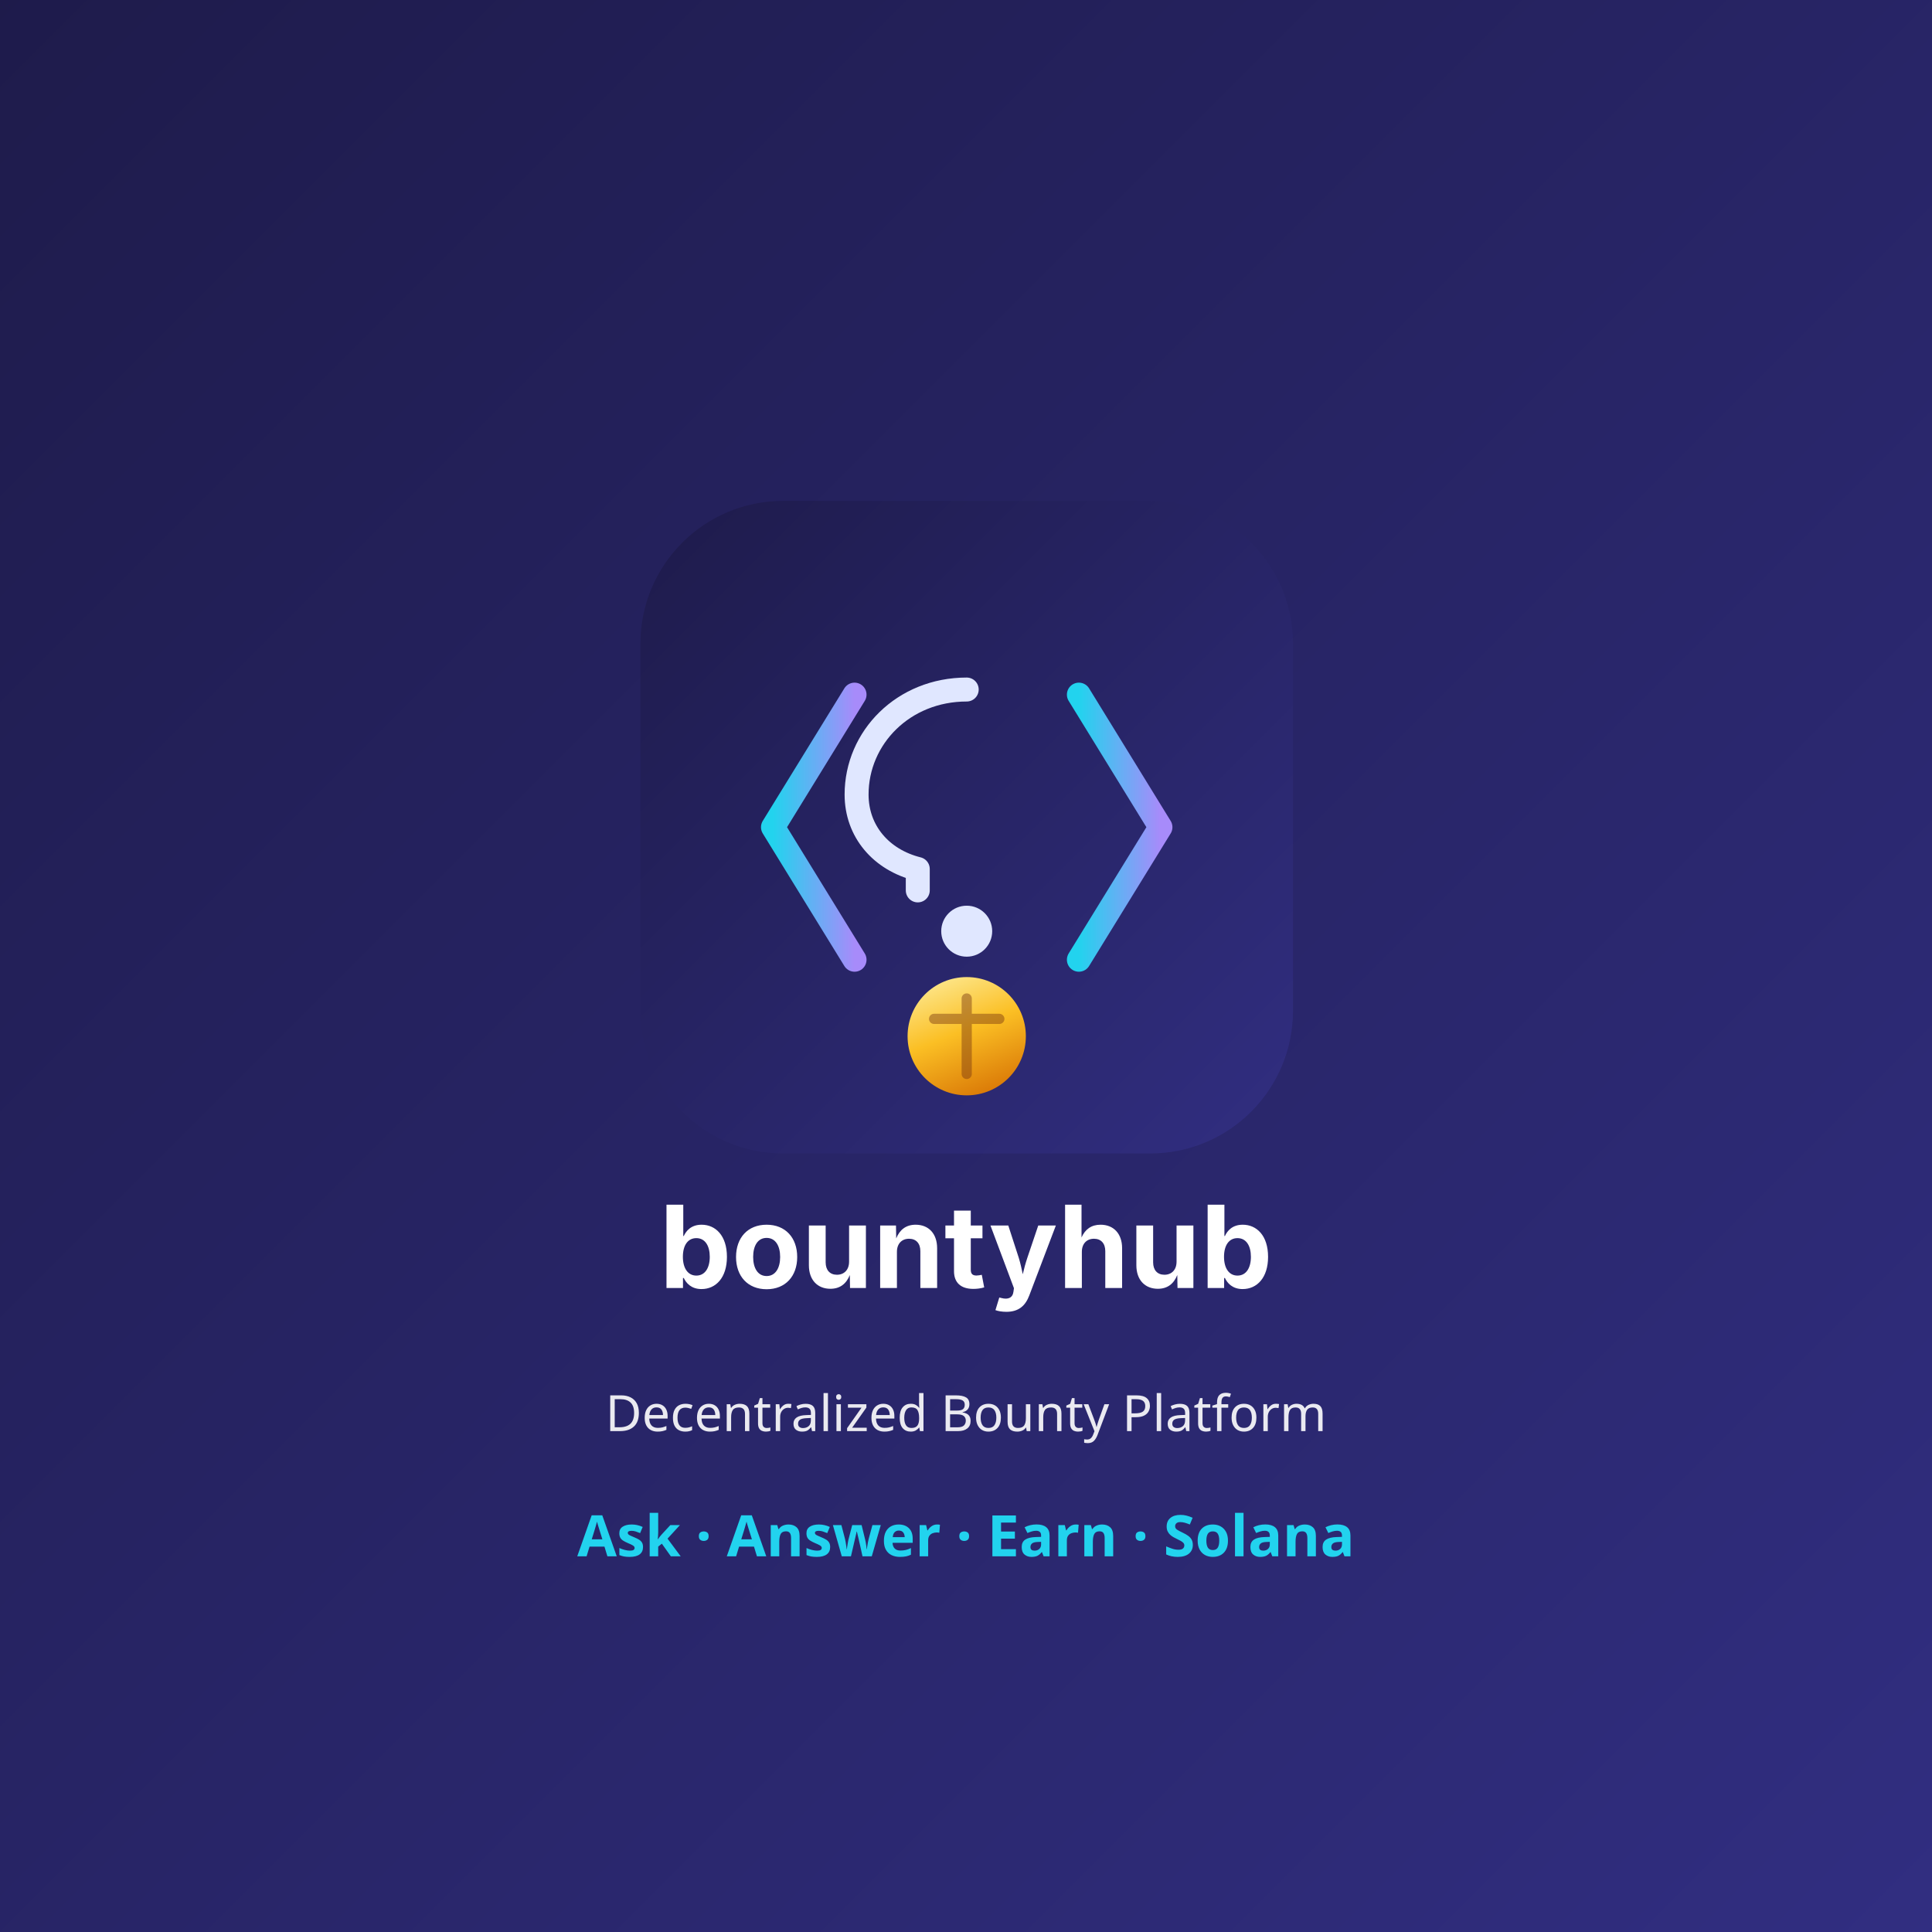
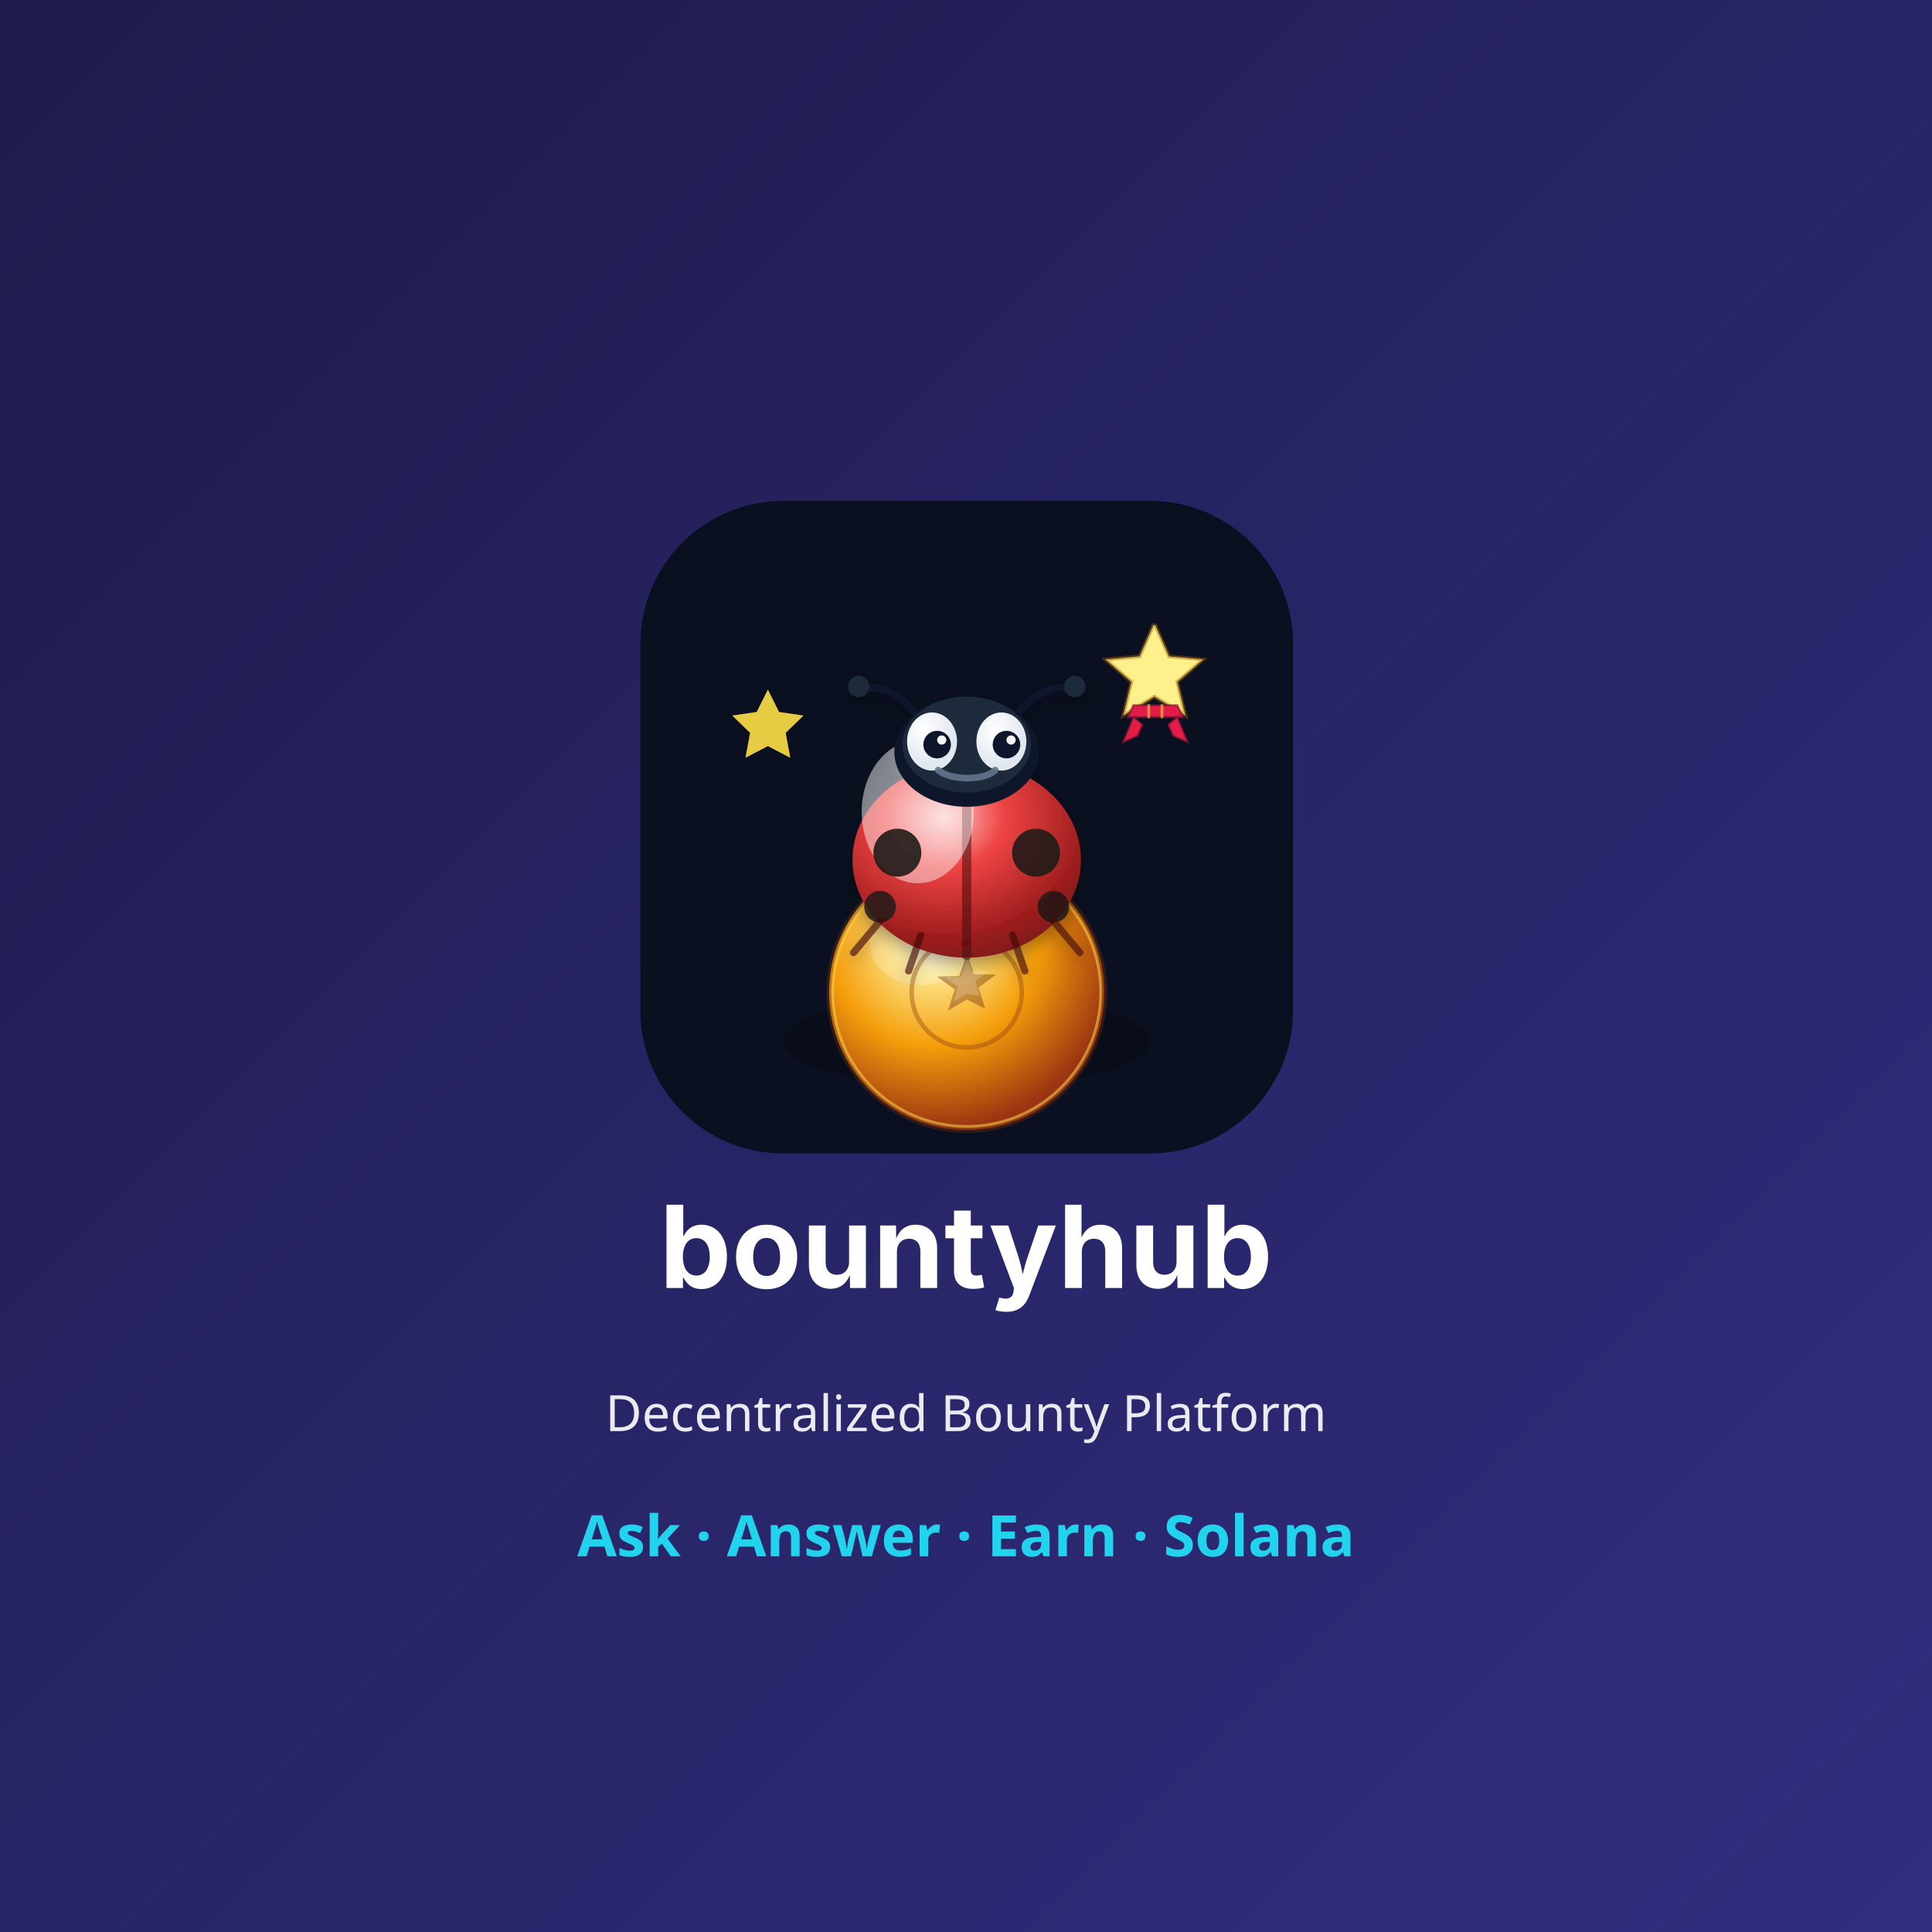
<svg xmlns="http://www.w3.org/2000/svg" width="1080" height="1080" viewBox="0 0 1080 1080" fill="none">
  <defs>
    <linearGradient id="bg" x1="0%" y1="0%" x2="100%" y2="100%">
      <stop offset="0%" stop-color="#1e1b4b" />
      <stop offset="100%" stop-color="#312e81" />
    </linearGradient>
    <linearGradient id="accent" x1="0%" y1="0%" x2="100%" y2="0%">
      <stop offset="0%" stop-color="#22d3ee" />
      <stop offset="100%" stop-color="#a78bfa" />
    </linearGradient>
-     <linearGradient id="logo-bg" x1="0%" y1="0%" x2="100%" y2="100%">
-       <stop offset="0%" stop-color="#1e1b4b" />
+     <linearGradient id="sqlx-bg" x1="10" y1="4" x2="54" y2="62">
+       <stop offset="0%" stop-color="#0b1020" />
+       <stop offset="45%" stop-color="#151b33" />
      <stop offset="100%" stop-color="#312e81" />
    </linearGradient>
-     <linearGradient id="logo-accent" x1="0%" y1="0%" x2="100%" y2="0%">
-       <stop offset="0%" stop-color="#22d3ee" />
-       <stop offset="100%" stop-color="#a78bfa" />
+     <radialGradient id="sqlx-coin" cx="38%" cy="32%" r="68%">
+       <stop offset="0%" stop-color="#fffef0" />
+       <stop offset="18%" stop-color="#fde68a" />
+       <stop offset="55%" stop-color="#f59e0b" />
+       <stop offset="100%" stop-color="#9a3412" />
+     </radialGradient>
+     <linearGradient id="sqlx-coin-edge" x1="32" y1="48" x2="32" y2="56">
+       <stop offset="0%" stop-color="#fbbf24" />
+       <stop offset="100%" stop-color="#713f12" />
    </linearGradient>
-     <linearGradient id="logo-gold" x1="30%" y1="0%" x2="70%" y2="100%">
-       <stop offset="0%" stop-color="#fde68a" />
-       <stop offset="45%" stop-color="#fbbf24" />
-       <stop offset="100%" stop-color="#d97706" />
+     <radialGradient id="sqlx-shell" cx="40%" cy="28%" r="75%">
+       <stop offset="0%" stop-color="#fecaca" />
+       <stop offset="35%" stop-color="#ef4444" />
+       <stop offset="85%" stop-color="#991b1b" />
+       <stop offset="100%" stop-color="#7f1d1d" />
+     </radialGradient>
+     <linearGradient id="sqlx-shell-shine" x1="22" y1="22" x2="38" y2="40">
+       <stop offset="0%" stop-color="#ffffff" />
+       <stop offset="100%" stop-color="#ffffff" stop-opacity="0" />
    </linearGradient>
+     <radialGradient id="sqlx-eye" cx="35%" cy="30%" r="60%">
+       <stop offset="0%" stop-color="#ffffff" />
+       <stop offset="100%" stop-color="#e2e8f0" />
+     </radialGradient>
+     <linearGradient id="sqlx-star" x1="46" y1="10" x2="56" y2="22">
+       <stop offset="0%" stop-color="#fef08a" />
+       <stop offset="50%" stop-color="#facc15" />
+       <stop offset="100%" stop-color="#ca8a04" />
+     </linearGradient>
+     <linearGradient id="sqlx-ribbon" x1="48" y1="20" x2="54" y2="25">
+       <stop offset="0%" stop-color="#e11d48" />
+       <stop offset="100%" stop-color="#9f1239" />
+     </linearGradient>
+     <filter id="sqlx-soft" x="-20%" y="-20%" width="140%" height="140%">
+       <feGaussianBlur in="SourceAlpha" stdDeviation="0.8" result="b" />
+       <feOffset dx="0" dy="0.6" in="b" result="o" />
+       <feComponentTransfer in="o" result="a">
+         <feFuncA type="linear" slope="0.35" />
+       </feComponentTransfer>
+       <feMerge>
+         <feMergeNode in="a" />
+         <feMergeNode in="SourceGraphic" />
+       </feMerge>
+     </filter>
  </defs>
  <rect width="1080" height="1080" fill="url(#bg)" />
  <g transform="translate(358, 280) scale(5.7)">
-     <rect width="64" height="64" rx="14" fill="url(#logo-bg)" />
-     <path d="M 21 19 L 13 32 L 21 45" fill="none" stroke="url(#logo-accent)" stroke-width="2.35" stroke-linecap="round" stroke-linejoin="round" />
-     <path d="M 43 19 L 51 32 L 43 45" fill="none" stroke="url(#logo-accent)" stroke-width="2.35" stroke-linecap="round" stroke-linejoin="round" />
-     <path d="M 32 18.5 C 25.8 18.5 21.2 23.2 21.2 28.8 C 21.2 32.4 23.6 35.2 27.2 36.1 L 27.2 38.2" fill="none" stroke="#e0e7ff" stroke-width="2.35" stroke-linecap="round" stroke-linejoin="round" />
-     <circle cx="32" cy="42.2" r="2.5" fill="#e0e7ff" />
-     <circle cx="32" cy="52.5" r="5.8" fill="url(#logo-gold)" />
-     <path d="M 32 48.8 V 56.2 M 28.8 50.8 H 35.2" stroke="#78350f" stroke-width="1" stroke-linecap="round" opacity="0.45" />
+     <rect width="64" height="64" rx="14" fill="url(#sqlx-bg)" />
+     <ellipse cx="32" cy="53" rx="18" ry="4.5" fill="#000000" opacity="0.22" />
+     <ellipse cx="32" cy="51.35" rx="12.55" ry="2.35" fill="#5c2d0a" opacity="0.55" />
+     <ellipse cx="32" cy="50.5" rx="13.2" ry="4.2" fill="url(#sqlx-coin-edge)" opacity="0.95" />
+     <ellipse cx="32" cy="48.2" rx="13.5" ry="13.5" fill="url(#sqlx-coin)" />
+     <ellipse cx="32" cy="48.2" rx="13.5" ry="13.5" fill="none" stroke="#78350f" stroke-width="0.55" opacity="0.35" />
+     <ellipse cx="32" cy="48.2" rx="13.15" ry="13.15" fill="none" stroke="#fcd34d" stroke-width="0.28" opacity="0.55" />
+     <ellipse cx="27.5" cy="43.5" rx="5" ry="4" fill="#ffffff" opacity="0.2" />
+     <circle cx="32" cy="48.2" r="5.4" fill="none" stroke="#92400e" stroke-width="0.45" opacity="0.4" />
+     <path d="M32 44.35l.72 2.06 2.18.04-1.74 1.27.66 2.08L32 48.9l-1.84 1.1.66-2.08-1.74-1.27 2.18-.04.72-2.06z" fill="#78350f" opacity="0.42" />
+     <path d="M32 44.65l.52 1.48 1.56.03-1.25.92.47 1.48L32 48.35l-1.32.78.47-1.48-1.25-.92 1.56-.03.52-1.48z" fill="#fff7ed" opacity="0.22" />
+     <g filter="url(#sqlx-soft)">
+       <ellipse cx="32" cy="35.2" rx="11.2" ry="9.6" fill="url(#sqlx-shell)" />
+       <path d="M32 25.8v18.8" stroke="#450a0a" stroke-width="0.9" stroke-linecap="round" opacity="0.55" />
+       <ellipse cx="27.2" cy="30.5" rx="5.5" ry="7" fill="url(#sqlx-shell-shine)" opacity="0.45" />
+       <circle cx="25.2" cy="34.5" r="2.35" fill="#1c1917" opacity="0.88" />
+       <circle cx="38.8" cy="34.5" r="2.35" fill="#1c1917" opacity="0.88" />
+       <circle cx="23.5" cy="39.8" r="1.55" fill="#1c1917" opacity="0.82" />
+       <circle cx="40.5" cy="39.8" r="1.55" fill="#1c1917" opacity="0.82" />
+       <ellipse cx="32" cy="24.6" rx="7.1" ry="5.4" fill="#0f172a" />
+       <ellipse cx="32" cy="23.9" rx="6.3" ry="4.7" fill="#1e293b" />
+       <ellipse cx="28.6" cy="23.6" rx="2.45" ry="2.85" fill="url(#sqlx-eye)" />
+       <ellipse cx="35.4" cy="23.6" rx="2.45" ry="2.85" fill="url(#sqlx-eye)" />
+       <circle cx="29.1" cy="23.9" r="1.35" fill="#0f172a" />
+       <circle cx="35.9" cy="23.9" r="1.35" fill="#0f172a" />
+       <circle cx="29.55" cy="23.45" r="0.45" fill="#ffffff" opacity="0.95" />
+       <circle cx="36.35" cy="23.45" r="0.45" fill="#ffffff" opacity="0.95" />
+       <path d="M29.2 26.4c1.2 1.05 4.6 1.05 5.6 0" fill="none" stroke="#64748b" stroke-width="0.65" stroke-linecap="round" opacity="0.9" />
+       <path d="M26.8 20.6c-1.9-2.1-3.6-2.5-5.1-2.2M37.2 20.6c1.9-2.1 3.6-2.5 5.1-2.2" stroke="#0f172a" stroke-width="0.75" stroke-linecap="round" />
+       <circle cx="21.4" cy="18.2" r="1.05" fill="#1e293b" />
+       <circle cx="42.6" cy="18.2" r="1.05" fill="#1e293b" />
+       <path d="M23.5 41.2l-2.6 3.1M40.5 41.2l2.6 3.1M27.5 42.6l-1.2 3.5M36.5 42.6l1.2 3.5" stroke="#450a0a" stroke-width="0.7" stroke-linecap="round" opacity="0.65" />
+     </g>
+     <path d="M12.5 18.5l1.1 2.2 2.4.35-1.75 1.7.45 2.45-2.2-1.15-2.2 1.15.45-2.45-1.75-1.7 2.4-.35 1.1-2.2z" fill="#fde047" opacity="0.9" />
+     <path d="M50.5 12.2l1.35 3.05 3.35.3-2.55 2.2 0.8 3.3-3.05-1.85-3.05 1.85 0.8-3.3-2.55-2.2 3.35-.3 1.35-3.05z" fill="url(#sqlx-star)" />
+     <path d="M50.5 12.2l1.35 3.05 3.35.3-2.55 2.2 0.8 3.3-3.05-1.85-3.05 1.85 0.8-3.3-2.55-2.2 3.35-.3 1.35-3.05z" fill="none" stroke="#a16207" stroke-width="0.35" opacity="0.45" />
+     <path d="M48.35 20.05h4.3l.55 1.15h-5.4l.55-1.15z" fill="url(#sqlx-ribbon)" />
+     <path d="M48.35 21.2l-1 2.45 1.4-.62.48-1.08zM52.65 21.2l1 2.45-1.4-.62-.48-1.08z" fill="url(#sqlx-ribbon)" />
+     <path d="M48.35 20.05h4.3l.55 1.15h-5.4l.55-1.15z" fill="none" stroke="#881337" stroke-width="0.22" opacity="0.65" />
+     <path d="M48.35 21.2l-1 2.45 1.4-.62.48-1.08zM52.65 21.2l1 2.45-1.4-.62-.48-1.08z" fill="none" stroke="#881337" stroke-width="0.2" opacity="0.55" />
+     <path d="M49.85 20.05v1.15M51.15 20.05v1.15" stroke="#fde047" stroke-width="0.28" stroke-linecap="round" opacity="0.55" />
  </g>
  <text x="540" y="720" fill="white" font-family="system-ui, -apple-system, sans-serif" font-size="64" font-weight="700" text-anchor="middle">bountyhub</text>
  <text x="540" y="800" fill="rgba(255,255,255,0.9)" font-family="system-ui, sans-serif" font-size="28" text-anchor="middle">Decentralized Bounty Platform</text>
  <text x="540" y="870" fill="#22d3ee" font-family="system-ui, sans-serif" font-size="32" font-weight="600" text-anchor="middle">Ask · Answer · Earn · Solana</text>
</svg>
